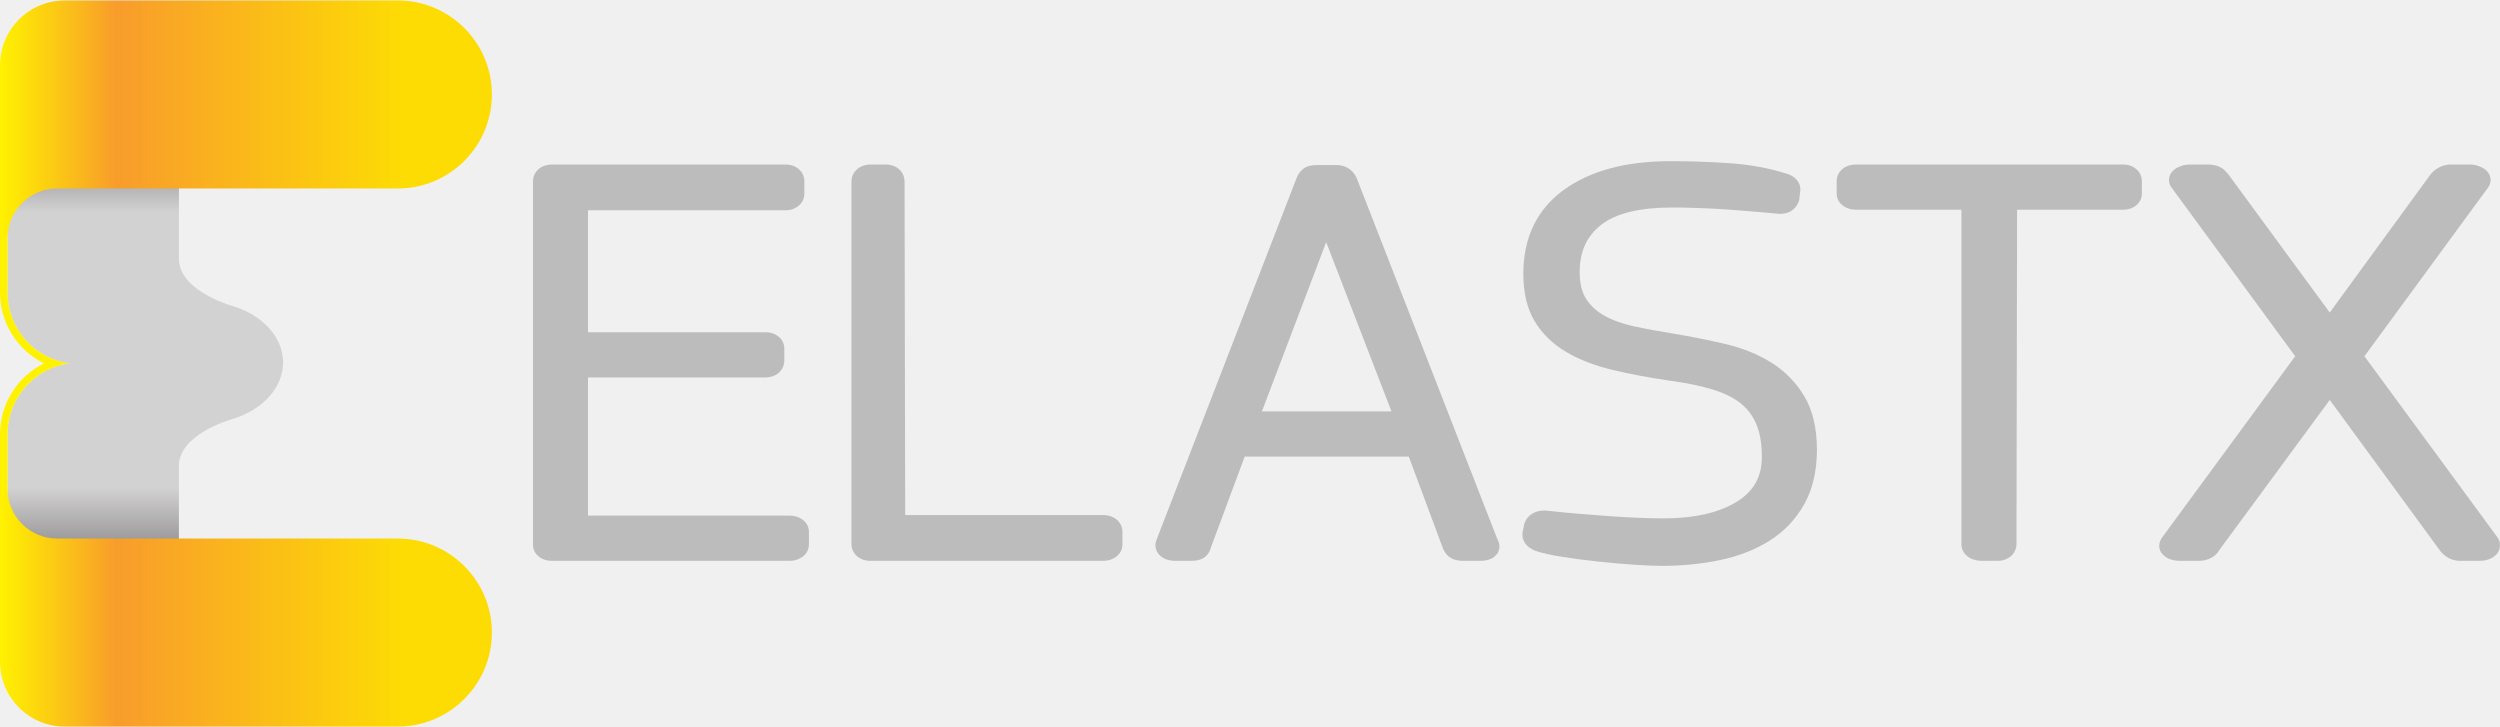
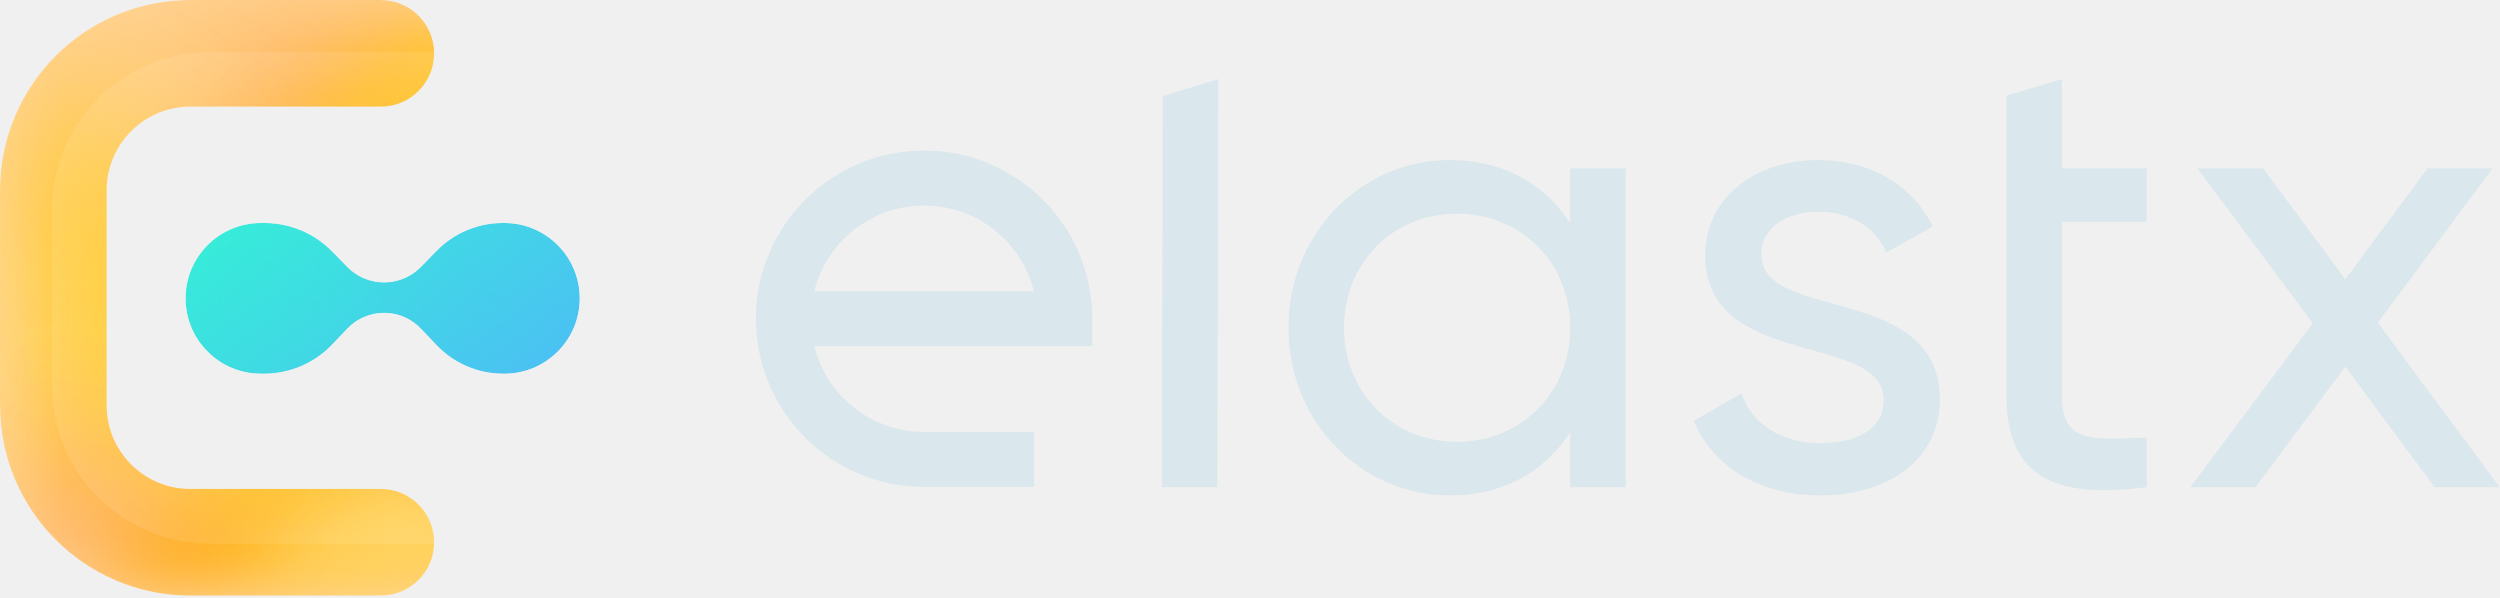
- <svg xmlns="http://www.w3.org/2000/svg" version="1.1" id="svg964" xml:space="preserve" width="103.164" height="30" viewBox="0 0 447.547 129.987">
-   <defs id="defs968">
-     <clipPath clipPathUnits="userSpaceOnUse" id="clipPath982">
-       <path d="m 380.16,489.109 c 0,1.211 -0.117,2.461 -0.164,3.696 h -0.058 c -2.122,31.66 -27.793,58.574 -63.977,70.703 0,0 -73.066,19.004 -75.762,62.422 v 242.886 c 0,52.934 -42.929,95.903 -95.898,95.903 h -38.223 c -52.969,0 -95.918,-42.969 -95.918,-95.903 V 582.488 c 0,-48.457 36.016,-88.433 82.715,-94.859 C 46.176,481.16 10.16,441.199 10.16,392.727 V 160.52 c 0,-52.93 42.949,-95.879 95.918,-95.879 h 38.223 c 52.969,0 95.898,42.949 95.898,95.879 v 191.753 c 2.871,43.008 75.762,61.86 75.762,61.86 36.184,12.183 61.855,39.019 63.977,70.703 h 0.058 c 0.047,1.25 0.164,2.48 0.164,3.73 0,0.055 -0.019,0.172 -0.019,0.235 0,0.117 0.019,0.215 0.019,0.308 z" id="path980" />
-     </clipPath>
-     <linearGradient x1="0" y1="0" x2="1" y2="0" gradientUnits="userSpaceOnUse" gradientTransform="matrix(-3.93e-5,900.073,900.073,3.93e-5,195.161,64.639)" spreadMethod="pad" id="linearGradient1000">
-       <stop style="stop-opacity:1;stop-color:#231f20" offset="0" id="stop984" />
-       <stop style="stop-opacity:1;stop-color:#231f20" offset="0.031" id="stop986" />
-       <stop style="stop-opacity:1;stop-color:#d3d2d2" offset="0.284" id="stop988" />
-       <stop style="stop-opacity:1;stop-color:#d3d2d2" offset="0.507" id="stop990" />
-       <stop style="stop-opacity:1;stop-color:#d3d2d2" offset="0.696" id="stop992" />
-       <stop style="stop-opacity:1;stop-color:#231f20" offset="0.914" id="stop994" />
-       <stop style="stop-opacity:1;stop-color:#231f20" offset="0.977" id="stop996" />
-       <stop style="stop-opacity:1;stop-color:#231f20" offset="1" id="stop998" />
+ <svg xmlns="http://www.w3.org/2000/svg" height="30" viewBox="0 0 1188 284">
+   <path d="M552.127 231.47H578.481L578.923 37.603L552.569 45.621L552.127 231.47Z" fill="#DAE7EC" />
+   <path d="M746.183 80.012V106.063C734.066 87.585 714.679 76.074 688.931 76.074C646.826 76.074 612.293 110.909 612.293 155.741C612.293 200.573 646.826 235.408 688.931 235.408C714.679 235.408 734.066 223.897 746.183 205.419V231.47H772.536V80.012H746.183ZM692.263 209.963C661.972 209.963 638.647 186.638 638.647 155.741C638.647 124.843 661.972 101.519 692.263 101.519C722.858 101.519 746.183 124.843 746.183 155.741C746.183 186.638 722.858 209.963 692.263 209.963Z" fill="#DAE7EC" />
+   <path d="M836.977 120.905C836.977 107.274 850.305 100.61 863.936 100.61C877.265 100.61 890.593 106.365 896.349 119.997L918.461 107.577C908.768 87.888 888.776 76.074 863.936 76.074C833.342 76.074 810.32 94.552 810.32 121.208C810.32 176.036 895.137 157.558 895.137 189.971C895.137 204.813 881.203 210.569 865.148 210.569C846.367 210.569 832.433 201.481 827.586 186.941L804.868 199.967C813.652 220.868 834.856 235.408 865.148 235.408C897.56 235.408 921.794 218.142 921.794 189.971C921.794 134.234 836.977 153.318 836.977 120.905Z" fill="#DAE7EC" />
+   <path d="M1020.07 105.457V80.012H979.785V37.603L953.431 45.479V187.547C953.431 225.412 974.635 237.529 1020.07 231.47V207.843C993.113 209.054 979.785 210.569 979.785 187.547V105.457H1020.07Z" fill="#DAE7EC" />
+   <path d="M1187.8 231.47L1129.95 153.318L1184.47 80.012H1153.57L1114.5 132.719L1075.42 80.012H1044.22L1099.05 153.621L1040.89 231.47H1071.79L1114.5 174.219L1156.91 231.47H1187.8Z" fill="#DAE7EC" />
+   <path fill-rule="evenodd" clip-rule="evenodd" d="M386.928 164.514H519.034V151.458C519.034 107.326 483.258 71.55 439.126 71.55C394.995 71.55 359.219 107.326 359.219 151.458C359.219 195.589 394.995 231.365 439.126 231.365H491.353V205.252H439.126C413.92 205.252 392.762 187.915 386.928 164.514ZM439.126 97.664C413.92 97.664 392.762 115.001 386.928 138.401H491.325C485.49 115.001 464.333 97.664 439.126 97.664Z" fill="#DAE7EC" />
+   <mask id="mask0" mask-type="alpha" maskUnits="userSpaceOnUse" x="0" y="0" width="207" height="284">
+     <path fill-rule="evenodd" clip-rule="evenodd" d="M0 90.482C0 40.51 40.51 0 90.482 0H180.963C194.955 0 206.298 11.343 206.298 25.335C206.298 39.327 194.955 50.67 180.963 50.67H90.482C68.494 50.67 50.67 68.494 50.67 90.482V192.545C50.67 214.533 68.494 232.357 90.482 232.357H180.963C194.955 232.357 206.298 243.7 206.298 257.692C206.298 271.684 194.955 283.027 180.963 283.027H90.482C40.51 283.027 0 242.517 0 192.545V90.482Z" fill="url(#paint0_linear)" />
+   </mask>
+   <g mask="url(#mask0)">
+     <path fill-rule="evenodd" clip-rule="evenodd" d="M0 90.482C0 40.51 40.51 0 90.482 0H180.963C194.955 0 206.298 11.343 206.298 25.335C206.298 39.327 194.955 50.67 180.963 50.67H90.482C68.494 50.67 50.67 68.494 50.67 90.482V192.545C50.67 214.533 68.494 232.357 90.482 232.357H180.963C194.955 232.357 206.298 243.7 206.298 257.692C206.298 271.684 194.955 283.027 180.963 283.027H90.482C40.51 283.027 0 242.517 0 192.545V90.482Z" fill="#FFDBA6" />
+     <g filter="url(#filter0_f)">
+       <ellipse cx="150.053" cy="259.888" rx="103.646" ry="54.143" transform="rotate(-19.1842 150.053 259.888)" fill="#FFB924" />
+     </g>
+     <g filter="url(#filter1_f)">
+       <ellipse cx="154.126" cy="61.815" rx="103.646" ry="54.143" transform="rotate(-10.0419 154.126 61.8151)" fill="#FF9A24" />
+     </g>
+     <g filter="url(#filter2_f)">
+       <ellipse cx="-18.656" cy="72.377" rx="167.742" ry="54.143" transform="rotate(-32.4868 -18.6559 72.3769)" fill="#FFCF86" />
+     </g>
+     <g opacity="0.7" filter="url(#filter3_f)">
+       <ellipse cx="37.906" cy="158.469" rx="141.813" ry="87.681" transform="rotate(40.1615 37.9056 158.469)" fill="#FFC803" />
+     </g>
+     <g opacity="0.4" filter="url(#filter4_f)">
+       <ellipse cx="55.166" cy="276.487" rx="156.854" ry="54.143" transform="rotate(29.1826 55.1658 276.487)" fill="#FF7676" />
+     </g>
+     <g opacity="0.6" filter="url(#filter5_f)">
+       <ellipse cx="184.609" cy="79.877" rx="46.338" ry="87.681" transform="rotate(40.1615 184.609 79.8773)" fill="#FFC803" />
+     </g>
+     <g opacity="0.6" filter="url(#filter6_f)">
+       <ellipse cx="177.417" cy="271.903" rx="36.738" ry="65.155" transform="rotate(64.0102 177.417 271.903)" fill="#FFE588" />
+     </g>
+     <path fill-rule="evenodd" clip-rule="evenodd" d="M24.75 99.427C24.75 58.184 58.469 24.75 100.062 24.75H221.783C233.429 24.75 242.87 34.112 242.87 45.66C242.87 57.208 233.429 66.57 221.783 66.57H100.062C81.761 66.57 66.925 81.281 66.925 99.427V183.663C66.925 201.81 81.761 216.521 100.062 216.521H221.783C233.429 216.521 242.87 225.882 242.87 237.43C242.87 248.978 233.429 258.34 221.783 258.34H100.062C58.469 258.34 24.75 224.906 24.75 183.663V99.427Z" fill="white" fill-opacity="0.1" />
+   </g>
+   <mask id="mask1" mask-type="alpha" maskUnits="userSpaceOnUse" x="88" y="105" width="188" height="73">
+     <path d="M88.177 141.777C88.177 122 104.209 105.968 123.986 105.968H125.679C137.807 105.968 149.421 110.863 157.89 119.544L164.978 126.808C169.59 131.536 175.916 134.202 182.521 134.202V134.202C189.126 134.202 195.452 131.536 200.064 126.808L207.474 119.213C215.737 110.743 227.068 105.968 238.901 105.968H239.678C259.456 105.968 275.488 122 275.488 141.777V141.777C275.488 161.554 259.456 177.587 239.678 177.587H239.107C227.159 177.587 215.733 172.69 207.493 164.038L199.975 156.144C195.425 151.367 189.117 148.664 182.521 148.664V148.664C175.925 148.664 169.616 151.367 165.067 156.144L157.872 163.699C149.426 172.567 137.714 177.587 125.467 177.587H123.986C104.209 177.587 88.177 161.554 88.177 141.777V141.777Z" fill="url(#paint1_linear)" />
+   </mask>
+   <g mask="url(#mask1)">
+     <path d="M88.177 141.777C88.177 122 104.209 105.968 123.986 105.968H125.679C137.807 105.968 149.421 110.863 157.89 119.544L164.978 126.808C169.59 131.536 175.916 134.202 182.521 134.202V134.202C189.126 134.202 195.452 131.536 200.064 126.808L207.474 119.213C215.737 110.743 227.068 105.968 238.901 105.968H239.678C259.456 105.968 275.488 122 275.488 141.777V141.777C275.488 161.554 259.456 177.587 239.678 177.587H239.107C227.159 177.587 215.733 172.69 207.493 164.038L199.975 156.144C195.425 151.367 189.117 148.664 182.521 148.664V148.664C175.925 148.664 169.616 151.367 165.067 156.144L157.872 163.699C149.426 172.567 137.714 177.587 125.467 177.587H123.986C104.209 177.587 88.177 161.554 88.177 141.777V141.777Z" fill="url(#paint2_linear)" />
+     <g filter="url(#filter7_f)">
+       <path d="M88.177 141.777C88.177 122 104.209 105.968 123.986 105.968H125.679C137.807 105.968 149.421 110.863 157.89 119.544L164.978 126.808C169.59 131.536 175.916 134.202 182.521 134.202V134.202C189.126 134.202 195.452 131.536 200.064 126.808L207.474 119.213C215.737 110.743 227.068 105.968 238.901 105.968H239.678C259.456 105.968 275.488 122 275.488 141.777V141.777C275.488 161.554 259.456 177.587 239.678 177.587H239.107C227.159 177.587 215.733 172.69 207.493 164.038L199.975 156.144C195.425 151.367 189.117 148.664 182.521 148.664V148.664C175.925 148.664 169.616 151.367 165.067 156.144L157.872 163.699C149.426 172.567 137.714 177.587 125.467 177.587H123.986C104.209 177.587 88.177 161.554 88.177 141.777V141.777Z" fill="url(#paint3_linear)" fill-opacity="0.6" />
+     </g>
+   </g>
+   <defs>
+     <filter id="filter0_f" x="0.371" y="140.693" width="299.363" height="238.39" filterUnits="userSpaceOnUse" color-interpolation-filters="sRGB">
+       <feFlood flood-opacity="0" result="BackgroundImageFix" />
+       <feBlend mode="normal" in="SourceGraphic" in2="BackgroundImageFix" result="shape" />
+       <feGaussianBlur stdDeviation="17" result="effect1_foregroundBlur" />
+     </filter>
+     <filter id="filter1_f" x="-51.373" y="-103.571" width="410.997" height="330.773" filterUnits="userSpaceOnUse" color-interpolation-filters="sRGB">
+       <feFlood flood-opacity="0" result="BackgroundImageFix" />
+       <feBlend mode="normal" in="SourceGraphic" in2="BackgroundImageFix" result="shape" />
+       <feGaussianBlur stdDeviation="47" result="effect1_foregroundBlur" />
+     </filter>
+     <filter id="filter2_f" x="-253.229" y="-127.389" width="469.147" height="399.531" filterUnits="userSpaceOnUse" color-interpolation-filters="sRGB">
+       <feFlood flood-opacity="0" result="BackgroundImageFix" />
+       <feBlend mode="normal" in="SourceGraphic" in2="BackgroundImageFix" result="shape" />
+       <feGaussianBlur stdDeviation="32" result="effect1_foregroundBlur" />
+     </filter>
+     <filter id="filter3_f" x="-191.021" y="-64" width="457.853" height="444.939" filterUnits="userSpaceOnUse" color-interpolation-filters="sRGB">
+       <feFlood flood-opacity="0" result="BackgroundImageFix" />
+       <feBlend mode="normal" in="SourceGraphic" in2="BackgroundImageFix" result="shape" />
+       <feGaussianBlur stdDeviation="32" result="effect1_foregroundBlur" />
+     </filter>
+     <filter id="filter4_f" x="-172.178" y="88.735" width="454.688" height="375.504" filterUnits="userSpaceOnUse" color-interpolation-filters="sRGB">
+       <feFlood flood-opacity="0" result="BackgroundImageFix" />
+       <feBlend mode="normal" in="SourceGraphic" in2="BackgroundImageFix" result="shape" />
+       <feGaussianBlur stdDeviation="32" result="effect1_foregroundBlur" />
+     </filter>
+     <filter id="filter5_f" x="58.647" y="-51.017" width="251.925" height="261.788" filterUnits="userSpaceOnUse" color-interpolation-filters="sRGB">
+       <feFlood flood-opacity="0" result="BackgroundImageFix" />
+       <feBlend mode="normal" in="SourceGraphic" in2="BackgroundImageFix" result="shape" />
+       <feGaussianBlur stdDeviation="17" result="effect1_foregroundBlur" />
+     </filter>
+     <filter id="filter6_f" x="68.752" y="176.328" width="217.33" height="191.149" filterUnits="userSpaceOnUse" color-interpolation-filters="sRGB">
+       <feFlood flood-opacity="0" result="BackgroundImageFix" />
+       <feBlend mode="normal" in="SourceGraphic" in2="BackgroundImageFix" result="shape" />
+       <feGaussianBlur stdDeviation="17" result="effect1_foregroundBlur" />
+     </filter>
+     <filter id="filter7_f" x="35.58" y="53.371" width="292.504" height="176.812" filterUnits="userSpaceOnUse" color-interpolation-filters="sRGB">
+       <feFlood flood-opacity="0" result="BackgroundImageFix" />
+       <feBlend mode="normal" in="SourceGraphic" in2="BackgroundImageFix" result="shape" />
+       <feGaussianBlur stdDeviation="26.298" result="effect1_foregroundBlur" />
+     </filter>
+     <linearGradient id="paint0_linear" x1="-26.298" y1="140.772" x2="195.689" y2="140.772" gradientUnits="userSpaceOnUse">
+       <stop stop-color="#FFAB2E" />
+       <stop offset="1" stop-color="#FFE600" />
    </linearGradient>
-     <clipPath clipPathUnits="userSpaceOnUse" id="clipPath1012">
-       <path d="M 534.223,974.875 H 86.859 C 38.949,974.875 0.004,935.91 0.004,888 V 868.816 655.93 H 10.16 c 0,36.636 29.797,66.465 66.523,66.519 h 163.515 10.168 218.719 65.137 c 69.601,0 126.211,56.621 126.211,126.235 0,69.589 -56.61,126.191 -126.211,126.191 z" id="path1010" />
-     </clipPath>
-     <linearGradient x1="0" y1="0" x2="1" y2="0" gradientUnits="userSpaceOnUse" gradientTransform="matrix(660.43,0,0,-660.43,0.00488281,815.4)" spreadMethod="pad" id="linearGradient1022">
-       <stop style="stop-opacity:1;stop-color:#fff200" offset="0" id="stop1014" />
-       <stop style="stop-opacity:1;stop-color:#f89c2b" offset="0.239" id="stop1016" />
-       <stop style="stop-opacity:1;stop-color:#fddc04" offset="0.824" id="stop1018" />
-       <stop style="stop-opacity:1;stop-color:#fddc04" offset="1" id="stop1020" />
+     <linearGradient id="paint1_linear" x1="88.322" y1="55.152" x2="239.15" y2="258.576" gradientUnits="userSpaceOnUse">
+       <stop stop-color="#2EFFCD" />
+       <stop offset="1" stop-color="#54ADFF" />
    </linearGradient>
-     <clipPath clipPathUnits="userSpaceOnUse" id="clipPath1032">
-       <path d="M 534.223,252.41 H 76.559 C 39.957,252.488 10.16,282.316 10.16,318.953 H 0.004 V 160.52 86.863 C 0.004,38.977 38.949,0.012 86.859,0.012 H 534.223 c 69.601,0 126.211,56.621 126.211,126.187 0,69.594 -56.61,126.211 -126.211,126.211 z" id="path1030" />
-     </clipPath>
-     <linearGradient x1="0" y1="0" x2="1" y2="0" gradientUnits="userSpaceOnUse" gradientTransform="matrix(660.43,0,0,-660.43,0.00488281,159.482)" spreadMethod="pad" id="linearGradient1042">
-       <stop style="stop-opacity:1;stop-color:#fff200" offset="0" id="stop1034" />
-       <stop style="stop-opacity:1;stop-color:#f89c2b" offset="0.239" id="stop1036" />
-       <stop style="stop-opacity:1;stop-color:#fddc04" offset="0.824" id="stop1038" />
-       <stop style="stop-opacity:1;stop-color:#fddc04" offset="1" id="stop1040" />
+     <linearGradient id="paint2_linear" x1="88.322" y1="55.152" x2="239.15" y2="258.576" gradientUnits="userSpaceOnUse">
+       <stop stop-color="#2EFFCD" />
+       <stop offset="1" stop-color="#54ADFF" />
+     </linearGradient>
+     <linearGradient id="paint3_linear" x1="88.322" y1="55.152" x2="239.15" y2="258.576" gradientUnits="userSpaceOnUse">
+       <stop stop-color="#2EFFCD" />
+       <stop offset="1" stop-color="#54ADFF" />
    </linearGradient>
  </defs>
-   <g id="g972" transform="matrix(1.333333,0,0,-1.333333,0,129.9867)">
-     <g id="g974" transform="scale(0.1)">
-       <g id="g976">
-         <g id="g978" clip-path="url(#clipPath982)">
-           <path d="m 380.16,489.109 c 0,1.211 -0.117,2.461 -0.164,3.696 h -0.058 c -2.122,31.66 -27.793,58.574 -63.977,70.703 0,0 -73.066,19.004 -75.762,62.422 v 242.886 c 0,52.934 -42.929,95.903 -95.898,95.903 h -38.223 c -52.969,0 -95.918,-42.969 -95.918,-95.903 V 582.488 c 0,-48.457 36.016,-88.433 82.715,-94.859 C 46.176,481.16 10.16,441.199 10.16,392.727 V 160.52 c 0,-52.93 42.949,-95.879 95.918,-95.879 h 38.223 c 52.969,0 95.898,42.949 95.898,95.879 v 191.753 c 2.871,43.008 75.762,61.86 75.762,61.86 36.184,12.183 61.855,39.019 63.977,70.703 h 0.058 c 0.047,1.25 0.164,2.48 0.164,3.73 0,0.055 -0.019,0.172 -0.019,0.235 0,0.117 0.019,0.215 0.019,0.308" style="fill:url(#linearGradient1000);fill-opacity:1;fill-rule:nonzero;stroke:none" id="path1002" />
-         </g>
-       </g>
-       <path d="m 10.16,392.727 c 0,48.472 36.016,88.433 82.715,94.902 -46.699,6.426 -82.715,46.402 -82.715,94.859 V 655.93 H 0.004 V 582.488 C 0.004,541.516 23.812,505.129 58.93,487.605 23.812,470.066 0.004,433.684 0.004,392.727 V 318.953 H 10.16 v 73.774" style="fill:#fff200;fill-opacity:1;fill-rule:nonzero;stroke:none" id="path1004" />
-       <g id="g1006">
-         <g id="g1008" clip-path="url(#clipPath1012)">
-           <path d="M 534.223,974.875 H 86.859 C 38.949,974.875 0.004,935.91 0.004,888 V 868.816 655.93 H 10.16 c 0,36.636 29.797,66.465 66.523,66.519 h 163.515 10.168 218.719 65.137 c 69.601,0 126.211,56.621 126.211,126.235 0,69.589 -56.61,126.191 -126.211,126.191" style="fill:url(#linearGradient1022);fill-opacity:1;fill-rule:nonzero;stroke:none" id="path1024" />
-         </g>
-       </g>
-       <g id="g1026">
-         <g id="g1028" clip-path="url(#clipPath1032)">
-           <path d="M 534.223,252.41 H 76.559 C 39.957,252.488 10.16,282.316 10.16,318.953 H 0.004 V 160.52 86.863 C 0.004,38.977 38.949,0.012 86.859,0.012 H 534.223 c 69.601,0 126.211,56.621 126.211,126.187 0,69.594 -56.61,126.211 -126.211,126.211" style="fill:url(#linearGradient1042);fill-opacity:1;fill-rule:nonzero;stroke:none" id="path1044" />
-         </g>
-       </g>
-       <path d="m 740.805,222.512 c -14.395,0 -25.235,9.351 -25.235,21.734 v 487.133 c 0,15.269 12.696,23.238 25.235,23.238 h 313.925 c 14.42,0 25.26,-9.668 25.26,-22.5 v -16.441 c 0,-12.832 -10.84,-22.5 -25.26,-22.5 H 789.469 V 529.402 h 238.371 c 14.38,0 25.23,-9.414 25.23,-21.875 v -15.449 c 0,-15.367 -12.69,-23.394 -25.23,-23.394 H 789.469 V 283.215 h 270.481 c 14.9,0 26.11,-9.336 26.11,-21.738 v -17.231 c 0,-12.383 -11.21,-21.734 -26.11,-21.734 H 740.805" style="fill:#bdbcbc;fill-opacity:1;fill-rule:nonzero;stroke:none" id="path1046" />
-       <path d="m 1168.32,222.512 c -14.31,0 -25.11,9.683 -25.11,22.515 v 486.352 c 0,13.476 10.9,23.238 25.94,23.238 h 20.23 c 12.48,0 25.12,-7.969 25.12,-23.238 l 0.84,-447.426 h 265.55 c 15.13,0 26.11,-9.449 26.11,-22.476 v -17.231 c 0,-12.383 -11.23,-21.734 -26.11,-21.734 h -312.57" style="fill:#bdbcbc;fill-opacity:1;fill-rule:nonzero;stroke:none" id="path1048" />
-       <path d="m 1868.25,423.152 -87.65,227.192 -86.3,-227.192 z m 95.79,-200.64 c -2.94,0 -5.84,0.308 -8.66,0.933 -7.91,1.684 -13.94,6.723 -17.72,14.946 L 1891.5,362.434 H 1671.16 L 1625.78,240.32 c -2.34,-8.609 -7.63,-14.175 -15.77,-16.543 -2.98,-0.855 -6.36,-1.265 -10.51,-1.265 h -21.71 c -12.69,0 -19.23,5.562 -22,8.886 -4.57,5.489 -5.67,12.52 -3.01,19.332 l 188.34,486.348 c 1.88,4.121 5.74,12.402 16.11,15.473 3.26,0.918 6.58,1.328 10.67,1.328 h 26.89 c 11.33,0 21.1,-6.035 26.13,-16.137 0.24,-0.469 0.43,-0.918 0.63,-1.387 l 188.79,-484.507 c 1.94,-3.594 5.07,-10.743 0.69,-18.481 -4.49,-7.359 -12.31,-10.855 -23.55,-10.855 h -23.44" style="fill:#bdbcbc;fill-opacity:1;fill-rule:nonzero;stroke:none" id="path1050" />
-       <path d="m 2230.69,215.754 c -9.17,0 -21.31,0.508 -37.09,1.562 -15.41,1.036 -31.49,2.457 -47.76,4.2 -16.54,1.777 -32.37,3.843 -47.02,6.152 -15.89,2.461 -27.92,5.074 -36.71,8.023 -14.04,5.176 -20.6,16.289 -17.22,28.164 l 1.59,7.583 c 0.19,0.82 0.43,1.636 0.74,2.441 3.85,10 13.81,16.187 26.02,16.187 1.41,0 2.92,-0.093 4.52,-0.269 12.89,-1.469 26.71,-2.832 41.23,-4.043 14.63,-1.231 28.98,-2.363 43.06,-3.344 13.9,-0.972 26.96,-1.719 39.17,-2.183 12.09,-0.508 22.63,-0.747 31.61,-0.747 42.15,0 75.66,7.661 99.63,22.739 22.26,14.004 33.09,33.457 33.09,59.511 0,18.575 -2.72,34 -8.09,45.797 -5.19,11.352 -12.29,20.332 -21.7,27.461 -9.73,7.383 -22.29,13.379 -37.26,17.832 -16.42,4.868 -35.5,8.774 -56.7,11.567 -28.06,4.121 -53.58,8.906 -76.17,14.297 -24.12,5.742 -45.21,13.882 -62.66,24.199 -18.46,10.894 -32.9,25 -42.82,41.875 -9.85,16.68 -14.86,37.945 -14.86,63.164 0,48.769 18.42,86.773 54.8,112.969 35.25,25.371 83.12,38.218 142.29,38.218 25.85,0 52.37,-0.879 78.87,-2.671 27.6,-1.836 53.55,-6.543 77.09,-13.989 13.74,-3.789 21.15,-14.683 18.33,-26.676 l -0.74,-6.996 c -0.14,-1.367 -0.46,-2.711 -0.95,-4.004 -1.62,-4.175 -4.05,-7.71 -7.25,-10.464 -3.14,-2.715 -8.72,-5.942 -17.43,-5.942 -1.71,0 -3.69,0.141 -5.95,0.473 l -24.77,2.168 c -11.19,0.996 -23.51,1.972 -36.98,2.969 -13.28,0.972 -26.85,1.699 -40.71,2.183 -13.88,0.473 -26.16,0.742 -36.9,0.742 -43.58,0 -75.63,-7.871 -95.27,-23.336 -19.39,-15.273 -28.8,-36.015 -28.8,-63.418 0,-15.199 3.01,-27.406 8.93,-36.293 6.14,-9.292 14.1,-16.582 24.36,-22.261 10.99,-6.133 24.17,-10.903 39.18,-14.121 16.84,-3.657 34.74,-6.953 53.22,-9.868 24.27,-4.082 47.48,-8.726 69.22,-13.804 23.73,-5.547 44.81,-14.043 62.65,-25.278 18.52,-11.621 33.46,-27.007 44.44,-45.679 10.97,-18.696 16.56,-42.715 16.56,-71.367 0,-28.071 -5.67,-52.422 -16.81,-72.524 -11.28,-20.332 -27,-36.949 -46.75,-49.41 -19.19,-12.094 -41.78,-20.883 -67.17,-26.176 -24.34,-5.039 -50.59,-7.613 -78.06,-7.613" style="fill:#bdbcbc;fill-opacity:1;fill-rule:nonzero;stroke:none" id="path1052" />
-       <path d="m 2660.64,222.512 c -15.72,0 -27.17,9.468 -27.17,22.515 v 448.891 h -141.39 c -14.9,0 -26.1,9.355 -26.1,21.758 v 16.441 c 0,13.051 10.96,22.5 26.1,22.5 h 358.45 c 14.4,0 25.25,-9.668 25.25,-22.5 v -16.441 c 0,-12.403 -10.85,-21.758 -25.25,-21.758 h -142.3 l -0.83,-448.945 c 0,-12.778 -10.91,-22.461 -25.37,-22.461 h -21.39" style="fill:#bdbcbc;fill-opacity:1;fill-rule:nonzero;stroke:none" id="path1054" />
-       <path d="m 3303.09,222.512 c -5.89,0 -17.09,1.621 -26.12,12.5 l -148.94,203.511 -148.25,-201.48 c -4.9,-9.023 -15.23,-14.531 -27.61,-14.531 h -25.13 c -5.37,0 -10.31,0.879 -14.67,2.636 -5.29,2.125 -10.17,6.622 -12.05,11.129 -1.55,3.696 -2.44,9.614 2.04,16.797 l 179.25,244.106 -165.5,225.8 c -3.44,4.043 -4.87,9.786 -3.33,15.235 1.49,5.371 5.64,9.883 11.68,12.754 4.91,2.422 10.22,3.648 15.61,3.648 h 24.21 c 14.96,0 21.99,-6.441 24.83,-10.254 1.06,-0.933 2.01,-1.968 2.86,-3.086 l 136.05,-185.386 135.27,185.371 c 9.59,11.734 21.42,13.355 27.67,13.355 h 25.15 c 5.34,0 10.61,-1.226 15.71,-3.672 5.97,-2.871 10.05,-7.359 11.56,-12.652 1.55,-5.41 0.17,-11.098 -3.86,-16.059 L 3174.58,497.18 3353.09,254.172 c 0.8,-1.113 1.47,-2.285 1.96,-3.496 2.85,-6.938 1.68,-14.004 -3.23,-19.453 -2.92,-3.262 -9.74,-8.711 -22.66,-8.711 h -26.07" style="fill:#bdbcbc;fill-opacity:1;fill-rule:nonzero;stroke:none" id="path1056" />
-     </g>
-   </g>
</svg>
